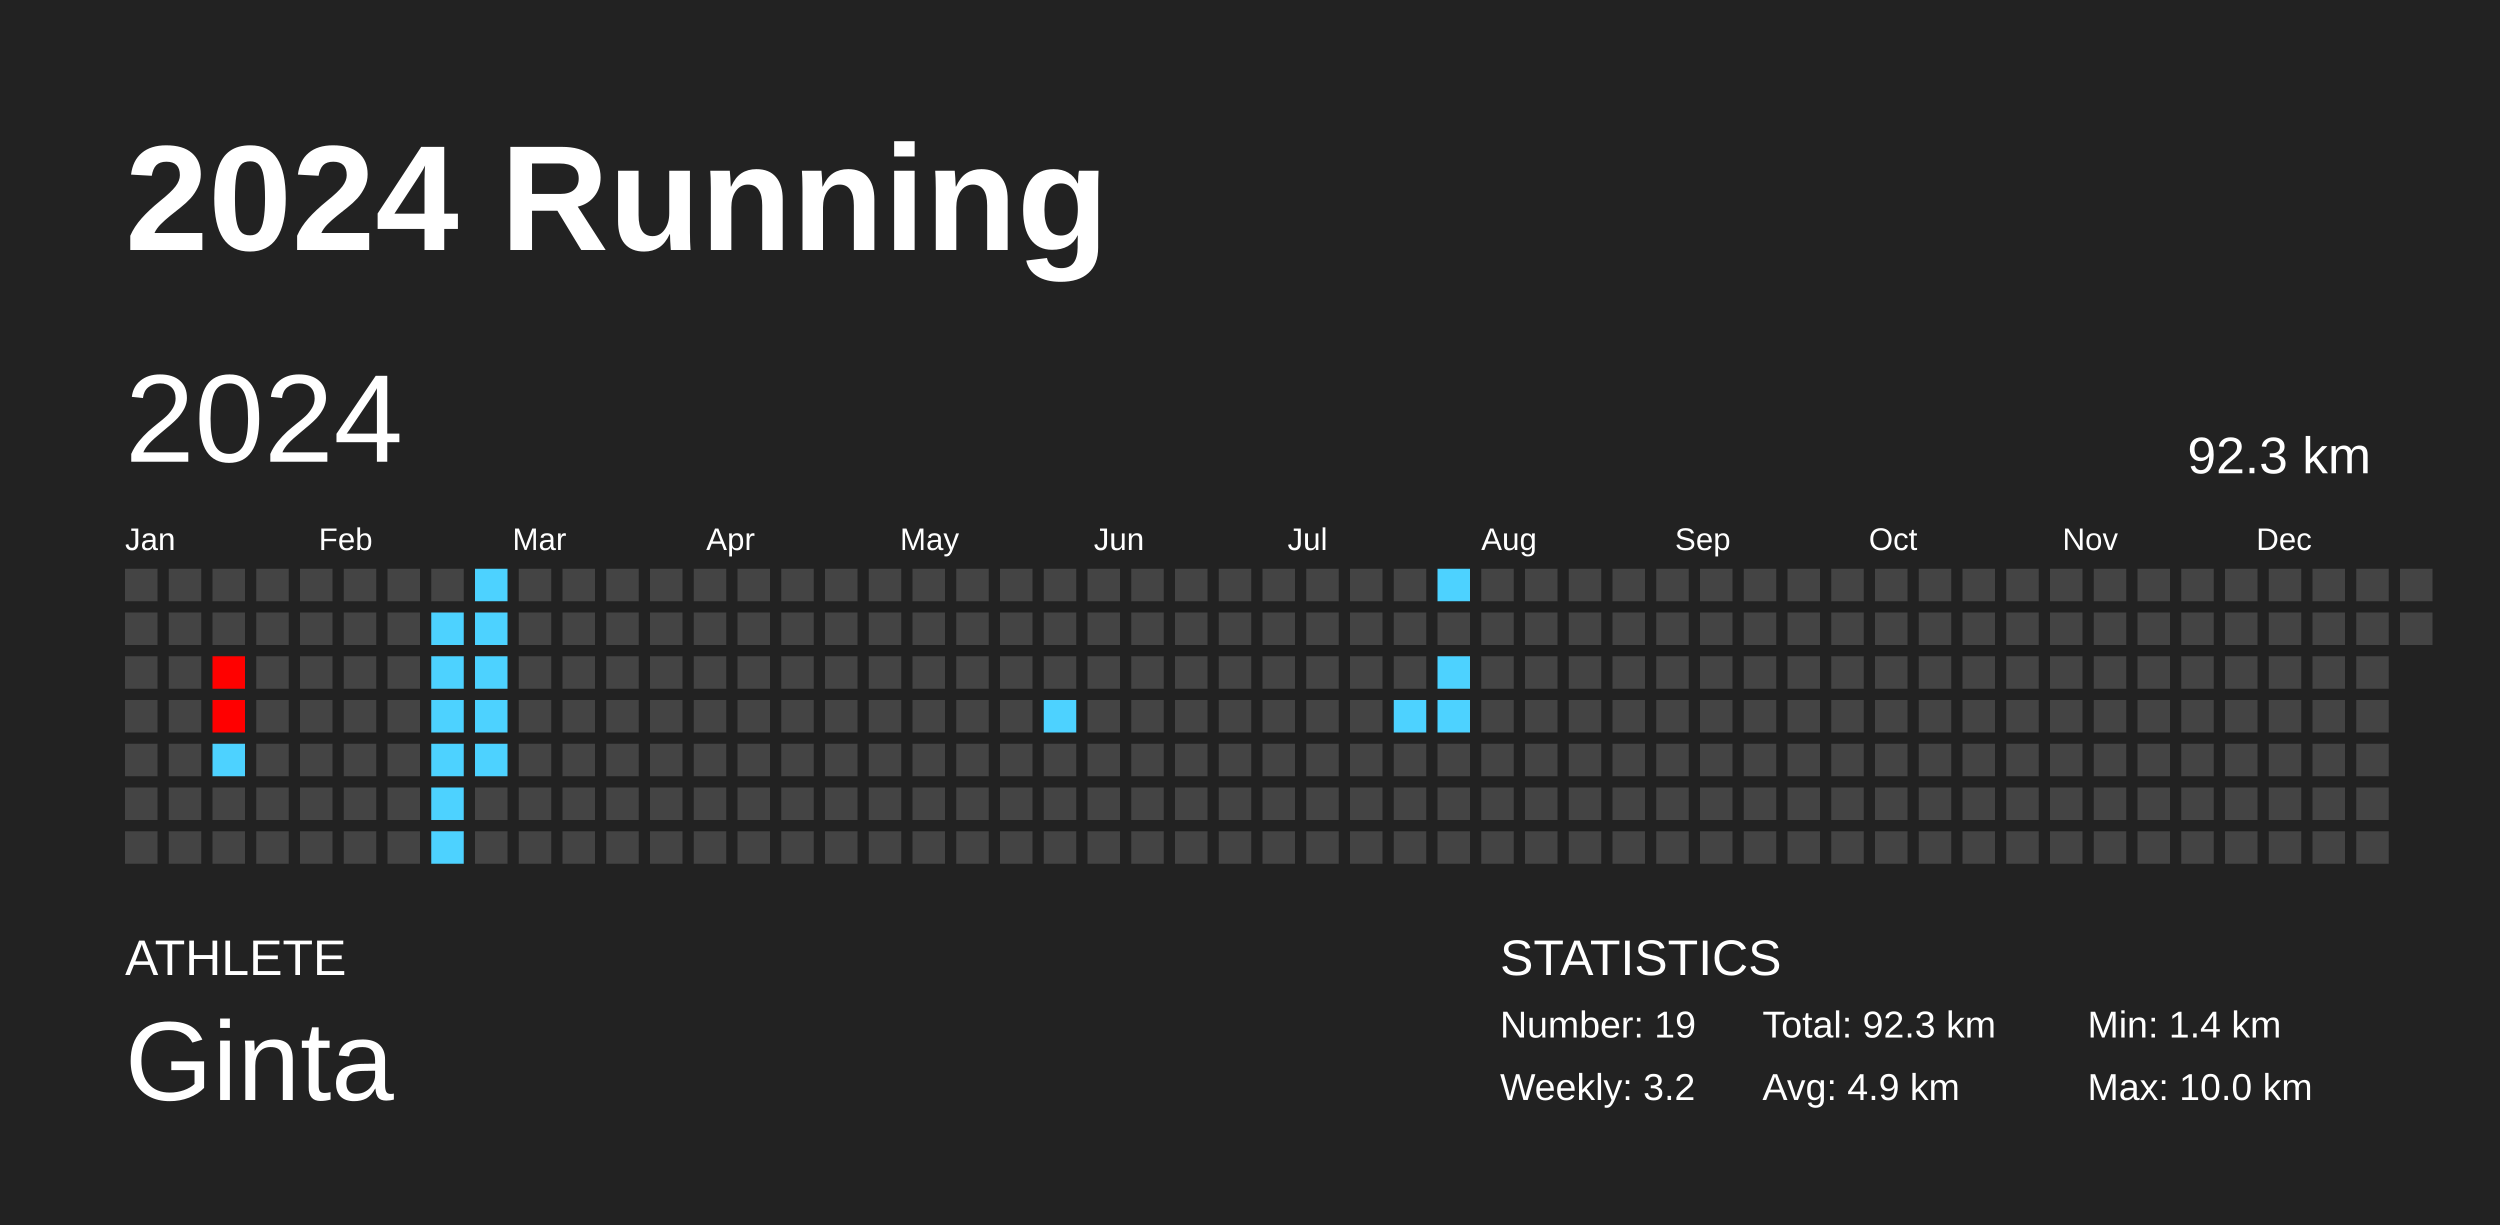
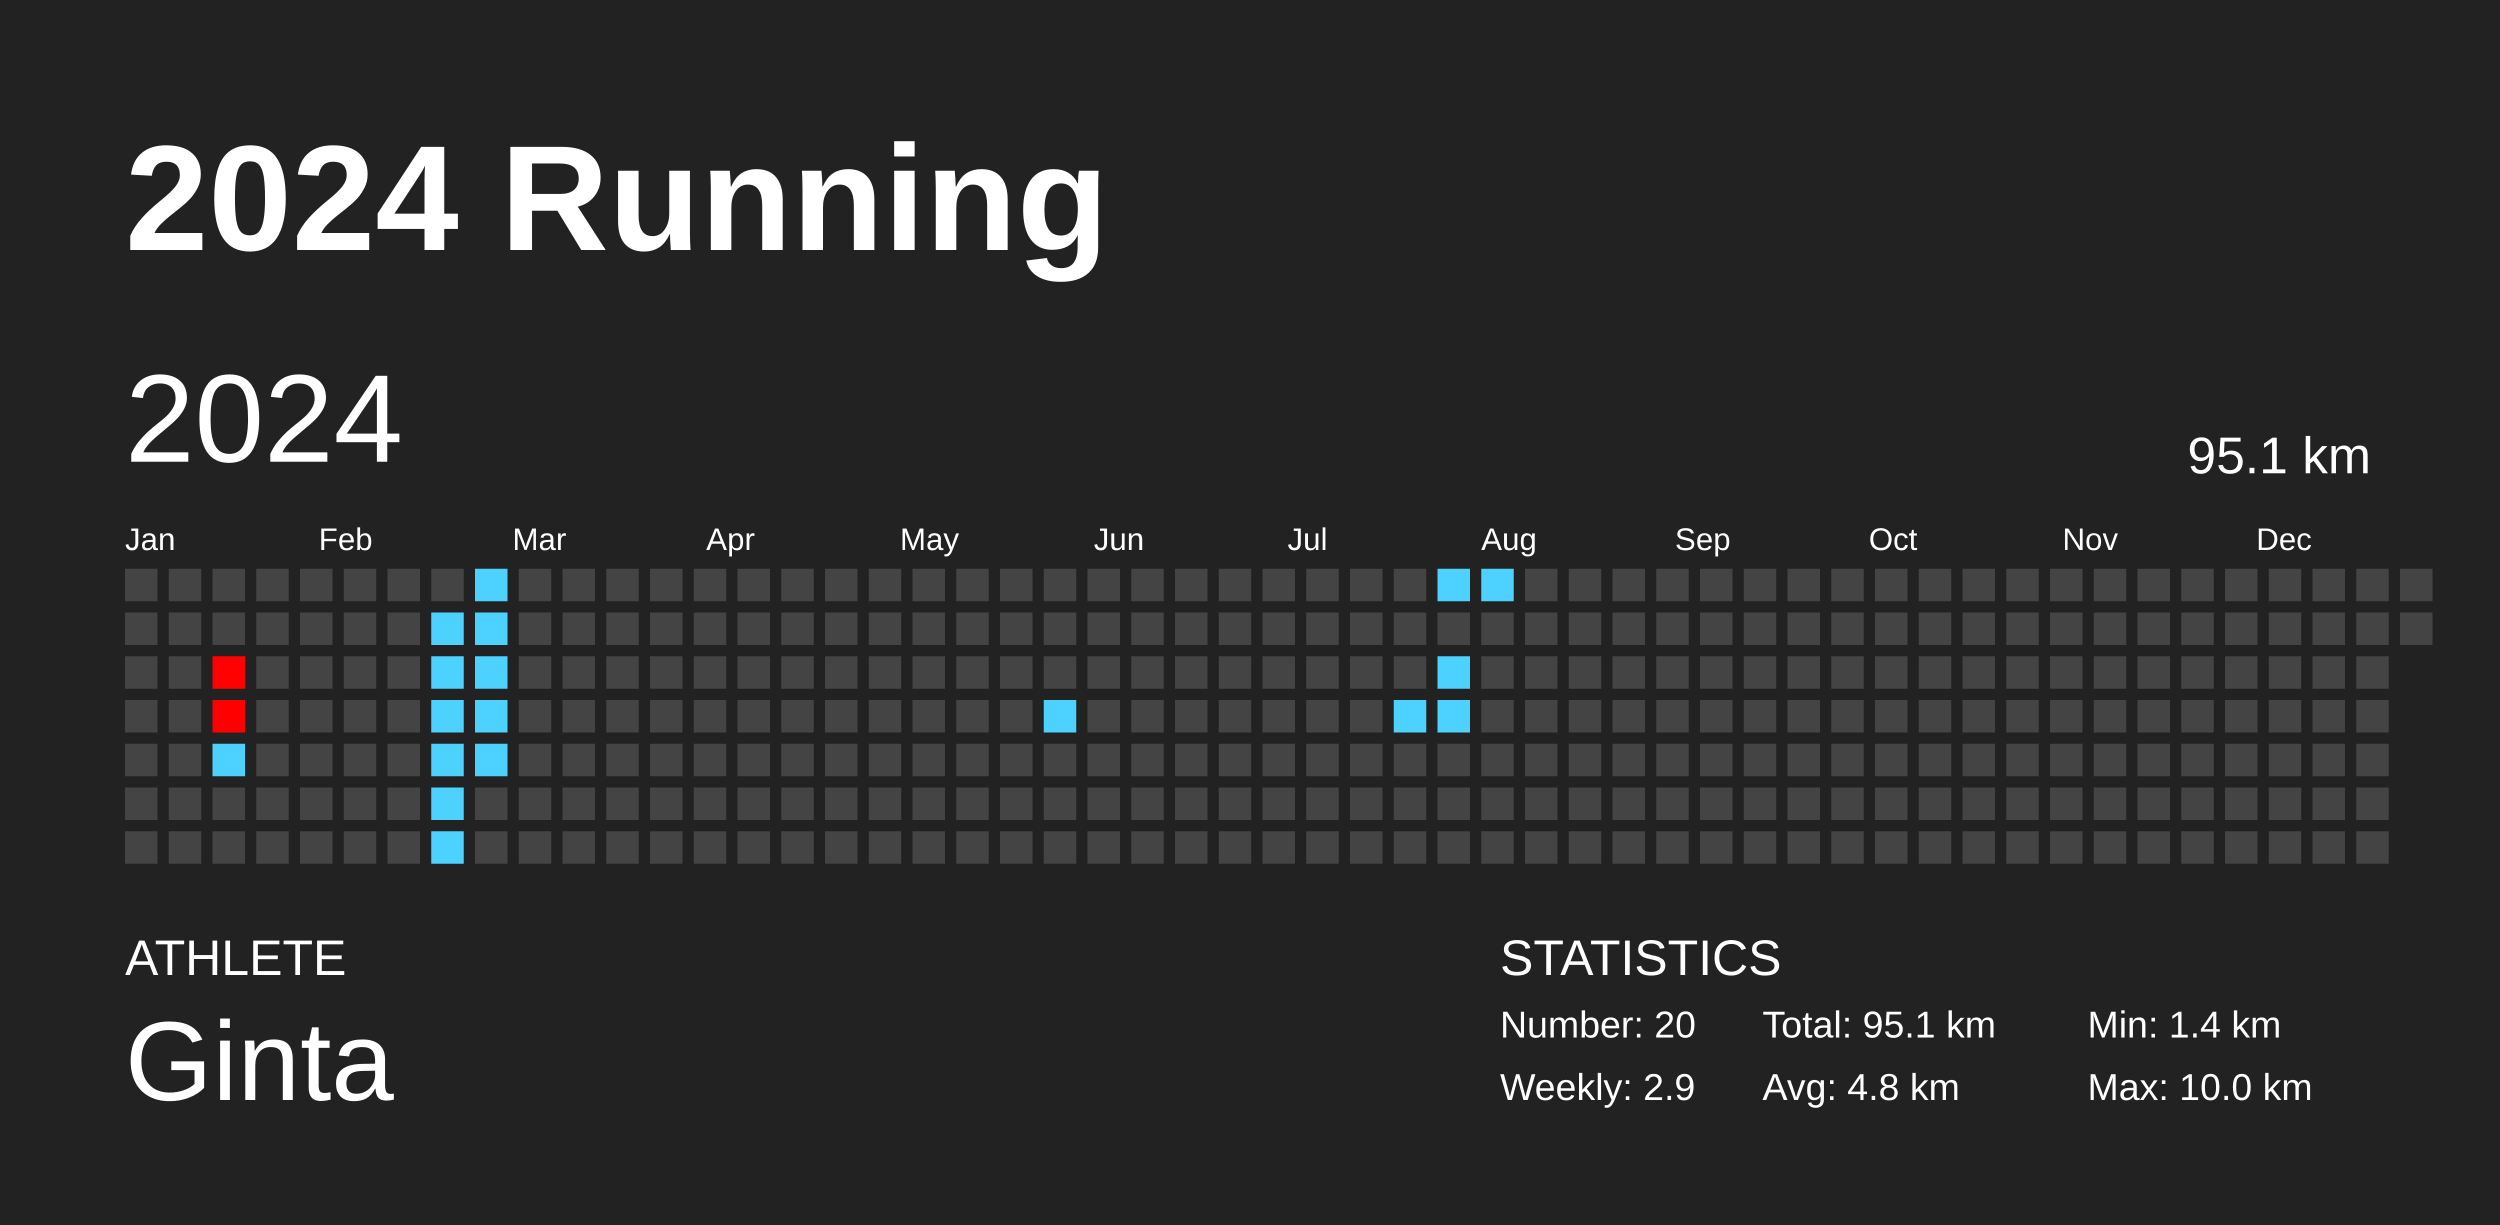
<svg xmlns="http://www.w3.org/2000/svg" baseProfile="full" height="98mm" version="1.1" viewBox="0,0,200,98" width="200mm">
  <defs />
  <rect fill="#222222" height="98" width="200" x="0" y="0" />
  <text fill="#FFFFFF" style="font-size:12px; font-family:Arial; font-weight:bold;" x="10" y="20">2024 Running</text>
  <text fill="#FFFFFF" style="font-size:4px; font-family:Arial" x="10" y="78">ATHLETE</text>
  <text fill="#FFFFFF" style="font-size:9px; font-family:Arial" x="10" y="88">Ginta</text>
  <text fill="#FFFFFF" style="font-size:4px; font-family:Arial" x="120" y="78">STATISTICS</text>
-   <text fill="#FFFFFF" style="font-size:3px; font-family:Arial" x="120" y="83">Number: 19</text>
-   <text fill="#FFFFFF" style="font-size:3px; font-family:Arial" x="120" y="88">Weekly: 3.2</text>
-   <text fill="#FFFFFF" style="font-size:3px; font-family:Arial" x="141" y="83">Total: 92.3 km</text>
-   <text fill="#FFFFFF" style="font-size:3px; font-family:Arial" x="141" y="88">Avg: 4.9 km</text>
+   <text fill="#FFFFFF" style="font-size:3px; font-family:Arial" x="120" y="83">Number: 20</text>
+   <text fill="#FFFFFF" style="font-size:3px; font-family:Arial" x="120" y="88">Weekly: 2.9</text>
+   <text fill="#FFFFFF" style="font-size:3px; font-family:Arial" x="141" y="83">Total: 95.1 km</text>
+   <text fill="#FFFFFF" style="font-size:3px; font-family:Arial" x="141" y="88">Avg: 4.8 km</text>
  <text fill="#FFFFFF" style="font-size:3px; font-family:Arial" x="167" y="83">Min: 1.4 km</text>
  <text fill="#FFFFFF" style="font-size:3px; font-family:Arial" x="167" y="88">Max: 10.0 km</text>
  <text dominant-baseline="hanging" fill="#FFFFFF" style="font-size:10.0px; font-family:Arial;" x="10" y="30">2024</text>
-   <text dominant-baseline="hanging" fill="#FFFFFF" style="font-size:4.125px; font-family:Arial;" x="175" y="35">92.3 km</text>
+   <text dominant-baseline="hanging" fill="#FFFFFF" style="font-size:4.125px; font-family:Arial;" x="175" y="35">95.1 km</text>
  <text fill="#FFFFFF" style="font-size:2.5px; font-family:Arial" x="10.0" y="44">Jan</text>
  <text fill="#FFFFFF" style="font-size:2.5px; font-family:Arial" x="25.5" y="44">Feb</text>
  <text fill="#FFFFFF" style="font-size:2.5px; font-family:Arial" x="41.0" y="44">Mar</text>
  <text fill="#FFFFFF" style="font-size:2.5px; font-family:Arial" x="56.5" y="44">Apr</text>
  <text fill="#FFFFFF" style="font-size:2.5px; font-family:Arial" x="72.0" y="44">May</text>
  <text fill="#FFFFFF" style="font-size:2.5px; font-family:Arial" x="87.5" y="44">Jun</text>
  <text fill="#FFFFFF" style="font-size:2.5px; font-family:Arial" x="103.0" y="44">Jul</text>
  <text fill="#FFFFFF" style="font-size:2.5px; font-family:Arial" x="118.5" y="44">Aug</text>
  <text fill="#FFFFFF" style="font-size:2.5px; font-family:Arial" x="134.0" y="44">Sep</text>
  <text fill="#FFFFFF" style="font-size:2.5px; font-family:Arial" x="149.5" y="44">Oct</text>
  <text fill="#FFFFFF" style="font-size:2.5px; font-family:Arial" x="165.0" y="44">Nov</text>
  <text fill="#FFFFFF" style="font-size:2.5px; font-family:Arial" x="180.5" y="44">Dec</text>
  <rect fill="#444444" height="2.6" width="2.6" x="10.0" y="45.5" />
  <rect fill="#444444" height="2.6" width="2.6" x="10.0" y="49.0" />
  <rect fill="#444444" height="2.6" width="2.6" x="10.0" y="52.5" />
  <rect fill="#444444" height="2.6" width="2.6" x="10.0" y="56.0" />
  <rect fill="#444444" height="2.6" width="2.6" x="10.0" y="59.5" />
  <rect fill="#444444" height="2.6" width="2.6" x="10.0" y="63.0" />
  <rect fill="#444444" height="2.6" width="2.6" x="10.0" y="66.5" />
  <rect fill="#444444" height="2.6" width="2.6" x="13.5" y="45.5" />
  <rect fill="#444444" height="2.6" width="2.6" x="13.5" y="49.0" />
  <rect fill="#444444" height="2.6" width="2.6" x="13.5" y="52.5" />
  <rect fill="#444444" height="2.6" width="2.6" x="13.5" y="56.0" />
  <rect fill="#444444" height="2.6" width="2.6" x="13.5" y="59.5" />
  <rect fill="#444444" height="2.6" width="2.6" x="13.5" y="63.0" />
  <rect fill="#444444" height="2.6" width="2.6" x="13.5" y="66.5" />
  <rect fill="#444444" height="2.6" width="2.6" x="17.0" y="45.5" />
  <rect fill="#444444" height="2.6" width="2.6" x="17.0" y="49.0" />
  <rect fill="#ff0100" height="2.6" width="2.6" x="17.0" y="52.5" />
  <rect fill="#ff0000" height="2.6" width="2.6" x="17.0" y="56.0" />
  <rect fill="#4dd2ff" height="2.6" width="2.6" x="17.0" y="59.5" />
  <rect fill="#444444" height="2.6" width="2.6" x="17.0" y="63.0" />
  <rect fill="#444444" height="2.6" width="2.6" x="17.0" y="66.5" />
  <rect fill="#444444" height="2.6" width="2.6" x="20.5" y="45.5" />
  <rect fill="#444444" height="2.6" width="2.6" x="20.5" y="49.0" />
  <rect fill="#444444" height="2.6" width="2.6" x="20.5" y="52.5" />
  <rect fill="#444444" height="2.6" width="2.6" x="20.5" y="56.0" />
  <rect fill="#444444" height="2.6" width="2.6" x="20.5" y="59.5" />
  <rect fill="#444444" height="2.6" width="2.6" x="20.5" y="63.0" />
  <rect fill="#444444" height="2.6" width="2.6" x="20.5" y="66.5" />
  <rect fill="#444444" height="2.6" width="2.6" x="24.0" y="45.5" />
  <rect fill="#444444" height="2.6" width="2.6" x="24.0" y="49.0" />
  <rect fill="#444444" height="2.6" width="2.6" x="24.0" y="52.5" />
  <rect fill="#444444" height="2.6" width="2.6" x="24.0" y="56.0" />
  <rect fill="#444444" height="2.6" width="2.6" x="24.0" y="59.5" />
  <rect fill="#444444" height="2.6" width="2.6" x="24.0" y="63.0" />
  <rect fill="#444444" height="2.6" width="2.6" x="24.0" y="66.5" />
  <rect fill="#444444" height="2.6" width="2.6" x="27.5" y="45.5" />
  <rect fill="#444444" height="2.6" width="2.6" x="27.5" y="49.0" />
  <rect fill="#444444" height="2.6" width="2.6" x="27.5" y="52.5" />
  <rect fill="#444444" height="2.6" width="2.6" x="27.5" y="56.0" />
  <rect fill="#444444" height="2.6" width="2.6" x="27.5" y="59.5" />
  <rect fill="#444444" height="2.6" width="2.6" x="27.5" y="63.0" />
  <rect fill="#444444" height="2.6" width="2.6" x="27.5" y="66.5" />
  <rect fill="#444444" height="2.6" width="2.6" x="31.0" y="45.5" />
  <rect fill="#444444" height="2.6" width="2.6" x="31.0" y="49.0" />
  <rect fill="#444444" height="2.6" width="2.6" x="31.0" y="52.5" />
  <rect fill="#444444" height="2.6" width="2.6" x="31.0" y="56.0" />
  <rect fill="#444444" height="2.6" width="2.6" x="31.0" y="59.5" />
  <rect fill="#444444" height="2.6" width="2.6" x="31.0" y="63.0" />
  <rect fill="#444444" height="2.6" width="2.6" x="31.0" y="66.5" />
  <rect fill="#444444" height="2.6" width="2.6" x="34.5" y="45.5" />
  <rect fill="#4dd2ff" height="2.6" width="2.6" x="34.5" y="49.0" />
  <rect fill="#4dd2ff" height="2.6" width="2.6" x="34.5" y="52.5" />
  <rect fill="#4dd2ff" height="2.6" width="2.6" x="34.5" y="56.0" />
  <rect fill="#4dd2ff" height="2.6" width="2.6" x="34.5" y="59.5" />
  <rect fill="#4dd2ff" height="2.6" width="2.6" x="34.5" y="63.0" />
  <rect fill="#4dd2ff" height="2.6" width="2.6" x="34.5" y="66.5" />
  <rect fill="#4dd2ff" height="2.6" width="2.6" x="38.0" y="45.5" />
  <rect fill="#4dd2ff" height="2.6" width="2.6" x="38.0" y="49.0" />
  <rect fill="#4dd2ff" height="2.6" width="2.6" x="38.0" y="52.5" />
  <rect fill="#4dd2ff" height="2.6" width="2.6" x="38.0" y="56.0" />
  <rect fill="#4dd2ff" height="2.6" width="2.6" x="38.0" y="59.5" />
  <rect fill="#444444" height="2.6" width="2.6" x="38.0" y="63.0" />
  <rect fill="#444444" height="2.6" width="2.6" x="38.0" y="66.5" />
  <rect fill="#444444" height="2.6" width="2.6" x="41.5" y="45.5" />
  <rect fill="#444444" height="2.6" width="2.6" x="41.5" y="49.0" />
  <rect fill="#444444" height="2.6" width="2.6" x="41.5" y="52.5" />
  <rect fill="#444444" height="2.6" width="2.6" x="41.5" y="56.0" />
  <rect fill="#444444" height="2.6" width="2.6" x="41.5" y="59.5" />
  <rect fill="#444444" height="2.6" width="2.6" x="41.5" y="63.0" />
  <rect fill="#444444" height="2.6" width="2.6" x="41.5" y="66.5" />
  <rect fill="#444444" height="2.6" width="2.6" x="45.0" y="45.5" />
  <rect fill="#444444" height="2.6" width="2.6" x="45.0" y="49.0" />
  <rect fill="#444444" height="2.6" width="2.6" x="45.0" y="52.5" />
  <rect fill="#444444" height="2.6" width="2.6" x="45.0" y="56.0" />
  <rect fill="#444444" height="2.6" width="2.6" x="45.0" y="59.5" />
  <rect fill="#444444" height="2.6" width="2.6" x="45.0" y="63.0" />
  <rect fill="#444444" height="2.6" width="2.6" x="45.0" y="66.5" />
  <rect fill="#444444" height="2.6" width="2.6" x="48.5" y="45.5" />
  <rect fill="#444444" height="2.6" width="2.6" x="48.5" y="49.0" />
  <rect fill="#444444" height="2.6" width="2.6" x="48.5" y="52.5" />
  <rect fill="#444444" height="2.6" width="2.6" x="48.5" y="56.0" />
  <rect fill="#444444" height="2.6" width="2.6" x="48.5" y="59.5" />
  <rect fill="#444444" height="2.6" width="2.6" x="48.5" y="63.0" />
  <rect fill="#444444" height="2.6" width="2.6" x="48.5" y="66.5" />
  <rect fill="#444444" height="2.6" width="2.6" x="52.0" y="45.5" />
  <rect fill="#444444" height="2.6" width="2.6" x="52.0" y="49.0" />
  <rect fill="#444444" height="2.6" width="2.6" x="52.0" y="52.5" />
  <rect fill="#444444" height="2.6" width="2.6" x="52.0" y="56.0" />
  <rect fill="#444444" height="2.6" width="2.6" x="52.0" y="59.5" />
  <rect fill="#444444" height="2.6" width="2.6" x="52.0" y="63.0" />
  <rect fill="#444444" height="2.6" width="2.6" x="52.0" y="66.5" />
  <rect fill="#444444" height="2.6" width="2.6" x="55.5" y="45.5" />
  <rect fill="#444444" height="2.6" width="2.6" x="55.5" y="49.0" />
  <rect fill="#444444" height="2.6" width="2.6" x="55.5" y="52.5" />
  <rect fill="#444444" height="2.6" width="2.6" x="55.5" y="56.0" />
  <rect fill="#444444" height="2.6" width="2.6" x="55.5" y="59.5" />
  <rect fill="#444444" height="2.6" width="2.6" x="55.5" y="63.0" />
  <rect fill="#444444" height="2.6" width="2.6" x="55.5" y="66.5" />
  <rect fill="#444444" height="2.6" width="2.6" x="59.0" y="45.5" />
  <rect fill="#444444" height="2.6" width="2.6" x="59.0" y="49.0" />
  <rect fill="#444444" height="2.6" width="2.6" x="59.0" y="52.5" />
  <rect fill="#444444" height="2.6" width="2.6" x="59.0" y="56.0" />
  <rect fill="#444444" height="2.6" width="2.6" x="59.0" y="59.5" />
  <rect fill="#444444" height="2.6" width="2.6" x="59.0" y="63.0" />
  <rect fill="#444444" height="2.6" width="2.6" x="59.0" y="66.5" />
  <rect fill="#444444" height="2.6" width="2.6" x="62.5" y="45.5" />
  <rect fill="#444444" height="2.6" width="2.6" x="62.5" y="49.0" />
  <rect fill="#444444" height="2.6" width="2.6" x="62.5" y="52.5" />
  <rect fill="#444444" height="2.6" width="2.6" x="62.5" y="56.0" />
  <rect fill="#444444" height="2.6" width="2.6" x="62.5" y="59.5" />
  <rect fill="#444444" height="2.6" width="2.6" x="62.5" y="63.0" />
  <rect fill="#444444" height="2.6" width="2.6" x="62.5" y="66.5" />
  <rect fill="#444444" height="2.6" width="2.6" x="66.0" y="45.5" />
  <rect fill="#444444" height="2.6" width="2.6" x="66.0" y="49.0" />
  <rect fill="#444444" height="2.6" width="2.6" x="66.0" y="52.5" />
  <rect fill="#444444" height="2.6" width="2.6" x="66.0" y="56.0" />
  <rect fill="#444444" height="2.6" width="2.6" x="66.0" y="59.5" />
  <rect fill="#444444" height="2.6" width="2.6" x="66.0" y="63.0" />
  <rect fill="#444444" height="2.6" width="2.6" x="66.0" y="66.5" />
  <rect fill="#444444" height="2.6" width="2.6" x="69.5" y="45.5" />
  <rect fill="#444444" height="2.6" width="2.6" x="69.5" y="49.0" />
  <rect fill="#444444" height="2.6" width="2.6" x="69.5" y="52.5" />
  <rect fill="#444444" height="2.6" width="2.6" x="69.5" y="56.0" />
  <rect fill="#444444" height="2.6" width="2.6" x="69.5" y="59.5" />
  <rect fill="#444444" height="2.6" width="2.6" x="69.5" y="63.0" />
  <rect fill="#444444" height="2.6" width="2.6" x="69.5" y="66.5" />
  <rect fill="#444444" height="2.6" width="2.6" x="73.0" y="45.5" />
  <rect fill="#444444" height="2.6" width="2.6" x="73.0" y="49.0" />
  <rect fill="#444444" height="2.6" width="2.6" x="73.0" y="52.5" />
  <rect fill="#444444" height="2.6" width="2.6" x="73.0" y="56.0" />
  <rect fill="#444444" height="2.6" width="2.6" x="73.0" y="59.5" />
  <rect fill="#444444" height="2.6" width="2.6" x="73.0" y="63.0" />
  <rect fill="#444444" height="2.6" width="2.6" x="73.0" y="66.5" />
  <rect fill="#444444" height="2.6" width="2.6" x="76.5" y="45.5" />
  <rect fill="#444444" height="2.6" width="2.6" x="76.5" y="49.0" />
  <rect fill="#444444" height="2.6" width="2.6" x="76.5" y="52.5" />
  <rect fill="#444444" height="2.6" width="2.6" x="76.5" y="56.0" />
  <rect fill="#444444" height="2.6" width="2.6" x="76.5" y="59.5" />
  <rect fill="#444444" height="2.6" width="2.6" x="76.5" y="63.0" />
  <rect fill="#444444" height="2.6" width="2.6" x="76.5" y="66.5" />
  <rect fill="#444444" height="2.6" width="2.6" x="80.0" y="45.5" />
  <rect fill="#444444" height="2.6" width="2.6" x="80.0" y="49.0" />
  <rect fill="#444444" height="2.6" width="2.6" x="80.0" y="52.5" />
  <rect fill="#444444" height="2.6" width="2.6" x="80.0" y="56.0" />
  <rect fill="#444444" height="2.6" width="2.6" x="80.0" y="59.5" />
  <rect fill="#444444" height="2.6" width="2.6" x="80.0" y="63.0" />
  <rect fill="#444444" height="2.6" width="2.6" x="80.0" y="66.5" />
  <rect fill="#444444" height="2.6" width="2.6" x="83.5" y="45.5" />
  <rect fill="#444444" height="2.6" width="2.6" x="83.5" y="49.0" />
  <rect fill="#444444" height="2.6" width="2.6" x="83.5" y="52.5" />
  <rect fill="#4dd2ff" height="2.6" width="2.6" x="83.5" y="56.0" />
  <rect fill="#444444" height="2.6" width="2.6" x="83.5" y="59.5" />
  <rect fill="#444444" height="2.6" width="2.6" x="83.5" y="63.0" />
  <rect fill="#444444" height="2.6" width="2.6" x="83.5" y="66.5" />
  <rect fill="#444444" height="2.6" width="2.6" x="87.0" y="45.5" />
  <rect fill="#444444" height="2.6" width="2.6" x="87.0" y="49.0" />
  <rect fill="#444444" height="2.6" width="2.6" x="87.0" y="52.5" />
  <rect fill="#444444" height="2.6" width="2.6" x="87.0" y="56.0" />
  <rect fill="#444444" height="2.6" width="2.6" x="87.0" y="59.5" />
  <rect fill="#444444" height="2.6" width="2.6" x="87.0" y="63.0" />
  <rect fill="#444444" height="2.6" width="2.6" x="87.0" y="66.5" />
  <rect fill="#444444" height="2.6" width="2.6" x="90.5" y="45.5" />
  <rect fill="#444444" height="2.6" width="2.6" x="90.5" y="49.0" />
  <rect fill="#444444" height="2.6" width="2.6" x="90.5" y="52.5" />
  <rect fill="#444444" height="2.6" width="2.6" x="90.5" y="56.0" />
  <rect fill="#444444" height="2.6" width="2.6" x="90.5" y="59.5" />
  <rect fill="#444444" height="2.6" width="2.6" x="90.5" y="63.0" />
  <rect fill="#444444" height="2.6" width="2.6" x="90.5" y="66.5" />
  <rect fill="#444444" height="2.6" width="2.6" x="94.0" y="45.5" />
  <rect fill="#444444" height="2.6" width="2.6" x="94.0" y="49.0" />
  <rect fill="#444444" height="2.6" width="2.6" x="94.0" y="52.5" />
  <rect fill="#444444" height="2.6" width="2.6" x="94.0" y="56.0" />
  <rect fill="#444444" height="2.6" width="2.6" x="94.0" y="59.5" />
  <rect fill="#444444" height="2.6" width="2.6" x="94.0" y="63.0" />
  <rect fill="#444444" height="2.6" width="2.6" x="94.0" y="66.5" />
  <rect fill="#444444" height="2.6" width="2.6" x="97.5" y="45.5" />
  <rect fill="#444444" height="2.6" width="2.6" x="97.5" y="49.0" />
  <rect fill="#444444" height="2.6" width="2.6" x="97.5" y="52.5" />
  <rect fill="#444444" height="2.6" width="2.6" x="97.5" y="56.0" />
  <rect fill="#444444" height="2.6" width="2.6" x="97.5" y="59.5" />
  <rect fill="#444444" height="2.6" width="2.6" x="97.5" y="63.0" />
  <rect fill="#444444" height="2.6" width="2.6" x="97.5" y="66.5" />
  <rect fill="#444444" height="2.6" width="2.6" x="101.0" y="45.5" />
  <rect fill="#444444" height="2.6" width="2.6" x="101.0" y="49.0" />
  <rect fill="#444444" height="2.6" width="2.6" x="101.0" y="52.5" />
  <rect fill="#444444" height="2.6" width="2.6" x="101.0" y="56.0" />
  <rect fill="#444444" height="2.6" width="2.6" x="101.0" y="59.5" />
  <rect fill="#444444" height="2.6" width="2.6" x="101.0" y="63.0" />
  <rect fill="#444444" height="2.6" width="2.6" x="101.0" y="66.5" />
  <rect fill="#444444" height="2.6" width="2.6" x="104.5" y="45.5" />
  <rect fill="#444444" height="2.6" width="2.6" x="104.5" y="49.0" />
  <rect fill="#444444" height="2.6" width="2.6" x="104.5" y="52.5" />
  <rect fill="#444444" height="2.6" width="2.6" x="104.5" y="56.0" />
  <rect fill="#444444" height="2.6" width="2.6" x="104.5" y="59.5" />
  <rect fill="#444444" height="2.6" width="2.6" x="104.5" y="63.0" />
  <rect fill="#444444" height="2.6" width="2.6" x="104.5" y="66.5" />
  <rect fill="#444444" height="2.6" width="2.6" x="108.0" y="45.5" />
  <rect fill="#444444" height="2.6" width="2.6" x="108.0" y="49.0" />
  <rect fill="#444444" height="2.6" width="2.6" x="108.0" y="52.5" />
  <rect fill="#444444" height="2.6" width="2.6" x="108.0" y="56.0" />
  <rect fill="#444444" height="2.6" width="2.6" x="108.0" y="59.5" />
  <rect fill="#444444" height="2.6" width="2.6" x="108.0" y="63.0" />
  <rect fill="#444444" height="2.6" width="2.6" x="108.0" y="66.5" />
  <rect fill="#444444" height="2.6" width="2.6" x="111.5" y="45.5" />
  <rect fill="#444444" height="2.6" width="2.6" x="111.5" y="49.0" />
  <rect fill="#444444" height="2.6" width="2.6" x="111.5" y="52.5" />
  <rect fill="#4dd2ff" height="2.6" width="2.6" x="111.5" y="56.0" />
  <rect fill="#444444" height="2.6" width="2.6" x="111.5" y="59.5" />
  <rect fill="#444444" height="2.6" width="2.6" x="111.5" y="63.0" />
  <rect fill="#444444" height="2.6" width="2.6" x="111.5" y="66.5" />
  <rect fill="#4dd2ff" height="2.6" width="2.6" x="115.0" y="45.5" />
  <rect fill="#444444" height="2.6" width="2.6" x="115.0" y="49.0" />
  <rect fill="#4dd2ff" height="2.6" width="2.6" x="115.0" y="52.5" />
  <rect fill="#4dd2ff" height="2.6" width="2.6" x="115.0" y="56.0" />
  <rect fill="#444444" height="2.6" width="2.6" x="115.0" y="59.5" />
  <rect fill="#444444" height="2.6" width="2.6" x="115.0" y="63.0" />
  <rect fill="#444444" height="2.6" width="2.6" x="115.0" y="66.5" />
-   <rect fill="#444444" height="2.6" width="2.6" x="118.5" y="45.5" />
+   <rect fill="#4dd2ff" height="2.6" width="2.6" x="118.5" y="45.5" />
  <rect fill="#444444" height="2.6" width="2.6" x="118.5" y="49.0" />
  <rect fill="#444444" height="2.6" width="2.6" x="118.5" y="52.5" />
  <rect fill="#444444" height="2.6" width="2.6" x="118.5" y="56.0" />
  <rect fill="#444444" height="2.6" width="2.6" x="118.5" y="59.5" />
  <rect fill="#444444" height="2.6" width="2.6" x="118.5" y="63.0" />
  <rect fill="#444444" height="2.6" width="2.6" x="118.5" y="66.5" />
  <rect fill="#444444" height="2.6" width="2.6" x="122.0" y="45.5" />
  <rect fill="#444444" height="2.6" width="2.6" x="122.0" y="49.0" />
  <rect fill="#444444" height="2.6" width="2.6" x="122.0" y="52.5" />
  <rect fill="#444444" height="2.6" width="2.6" x="122.0" y="56.0" />
  <rect fill="#444444" height="2.6" width="2.6" x="122.0" y="59.5" />
  <rect fill="#444444" height="2.6" width="2.6" x="122.0" y="63.0" />
  <rect fill="#444444" height="2.6" width="2.6" x="122.0" y="66.5" />
  <rect fill="#444444" height="2.6" width="2.6" x="125.5" y="45.5" />
  <rect fill="#444444" height="2.6" width="2.6" x="125.5" y="49.0" />
  <rect fill="#444444" height="2.6" width="2.6" x="125.5" y="52.5" />
  <rect fill="#444444" height="2.6" width="2.6" x="125.5" y="56.0" />
  <rect fill="#444444" height="2.6" width="2.6" x="125.5" y="59.5" />
  <rect fill="#444444" height="2.6" width="2.6" x="125.5" y="63.0" />
  <rect fill="#444444" height="2.6" width="2.6" x="125.5" y="66.5" />
  <rect fill="#444444" height="2.6" width="2.6" x="129.0" y="45.5" />
  <rect fill="#444444" height="2.6" width="2.6" x="129.0" y="49.0" />
  <rect fill="#444444" height="2.6" width="2.6" x="129.0" y="52.5" />
  <rect fill="#444444" height="2.6" width="2.6" x="129.0" y="56.0" />
  <rect fill="#444444" height="2.6" width="2.6" x="129.0" y="59.5" />
  <rect fill="#444444" height="2.6" width="2.6" x="129.0" y="63.0" />
  <rect fill="#444444" height="2.6" width="2.6" x="129.0" y="66.5" />
  <rect fill="#444444" height="2.6" width="2.6" x="132.5" y="45.5" />
  <rect fill="#444444" height="2.6" width="2.6" x="132.5" y="49.0" />
  <rect fill="#444444" height="2.6" width="2.6" x="132.5" y="52.5" />
  <rect fill="#444444" height="2.6" width="2.6" x="132.5" y="56.0" />
  <rect fill="#444444" height="2.6" width="2.6" x="132.5" y="59.5" />
  <rect fill="#444444" height="2.6" width="2.6" x="132.5" y="63.0" />
  <rect fill="#444444" height="2.6" width="2.6" x="132.5" y="66.5" />
  <rect fill="#444444" height="2.6" width="2.6" x="136.0" y="45.5" />
  <rect fill="#444444" height="2.6" width="2.6" x="136.0" y="49.0" />
  <rect fill="#444444" height="2.6" width="2.6" x="136.0" y="52.5" />
  <rect fill="#444444" height="2.6" width="2.6" x="136.0" y="56.0" />
  <rect fill="#444444" height="2.6" width="2.6" x="136.0" y="59.5" />
  <rect fill="#444444" height="2.6" width="2.6" x="136.0" y="63.0" />
  <rect fill="#444444" height="2.6" width="2.6" x="136.0" y="66.5" />
  <rect fill="#444444" height="2.6" width="2.6" x="139.5" y="45.5" />
  <rect fill="#444444" height="2.6" width="2.6" x="139.5" y="49.0" />
  <rect fill="#444444" height="2.6" width="2.6" x="139.5" y="52.5" />
  <rect fill="#444444" height="2.6" width="2.6" x="139.5" y="56.0" />
  <rect fill="#444444" height="2.6" width="2.6" x="139.5" y="59.5" />
  <rect fill="#444444" height="2.6" width="2.6" x="139.5" y="63.0" />
  <rect fill="#444444" height="2.6" width="2.6" x="139.5" y="66.5" />
  <rect fill="#444444" height="2.6" width="2.6" x="143.0" y="45.5" />
  <rect fill="#444444" height="2.6" width="2.6" x="143.0" y="49.0" />
  <rect fill="#444444" height="2.6" width="2.6" x="143.0" y="52.5" />
  <rect fill="#444444" height="2.6" width="2.6" x="143.0" y="56.0" />
  <rect fill="#444444" height="2.6" width="2.6" x="143.0" y="59.5" />
  <rect fill="#444444" height="2.6" width="2.6" x="143.0" y="63.0" />
  <rect fill="#444444" height="2.6" width="2.6" x="143.0" y="66.5" />
  <rect fill="#444444" height="2.6" width="2.6" x="146.5" y="45.5" />
  <rect fill="#444444" height="2.6" width="2.6" x="146.5" y="49.0" />
  <rect fill="#444444" height="2.6" width="2.6" x="146.5" y="52.5" />
  <rect fill="#444444" height="2.6" width="2.6" x="146.5" y="56.0" />
  <rect fill="#444444" height="2.6" width="2.6" x="146.5" y="59.5" />
  <rect fill="#444444" height="2.6" width="2.6" x="146.5" y="63.0" />
  <rect fill="#444444" height="2.6" width="2.6" x="146.5" y="66.5" />
  <rect fill="#444444" height="2.6" width="2.6" x="150.0" y="45.5" />
  <rect fill="#444444" height="2.6" width="2.6" x="150.0" y="49.0" />
  <rect fill="#444444" height="2.6" width="2.6" x="150.0" y="52.5" />
  <rect fill="#444444" height="2.6" width="2.6" x="150.0" y="56.0" />
  <rect fill="#444444" height="2.6" width="2.6" x="150.0" y="59.5" />
  <rect fill="#444444" height="2.6" width="2.6" x="150.0" y="63.0" />
  <rect fill="#444444" height="2.6" width="2.6" x="150.0" y="66.5" />
  <rect fill="#444444" height="2.6" width="2.6" x="153.5" y="45.5" />
  <rect fill="#444444" height="2.6" width="2.6" x="153.5" y="49.0" />
  <rect fill="#444444" height="2.6" width="2.6" x="153.5" y="52.5" />
  <rect fill="#444444" height="2.6" width="2.6" x="153.5" y="56.0" />
  <rect fill="#444444" height="2.6" width="2.6" x="153.5" y="59.5" />
  <rect fill="#444444" height="2.6" width="2.6" x="153.5" y="63.0" />
  <rect fill="#444444" height="2.6" width="2.6" x="153.5" y="66.5" />
  <rect fill="#444444" height="2.6" width="2.6" x="157.0" y="45.5" />
  <rect fill="#444444" height="2.6" width="2.6" x="157.0" y="49.0" />
  <rect fill="#444444" height="2.6" width="2.6" x="157.0" y="52.5" />
  <rect fill="#444444" height="2.6" width="2.6" x="157.0" y="56.0" />
  <rect fill="#444444" height="2.6" width="2.6" x="157.0" y="59.5" />
  <rect fill="#444444" height="2.6" width="2.6" x="157.0" y="63.0" />
  <rect fill="#444444" height="2.6" width="2.6" x="157.0" y="66.5" />
  <rect fill="#444444" height="2.6" width="2.6" x="160.5" y="45.5" />
  <rect fill="#444444" height="2.6" width="2.6" x="160.5" y="49.0" />
  <rect fill="#444444" height="2.6" width="2.6" x="160.5" y="52.5" />
  <rect fill="#444444" height="2.6" width="2.6" x="160.5" y="56.0" />
  <rect fill="#444444" height="2.6" width="2.6" x="160.5" y="59.5" />
  <rect fill="#444444" height="2.6" width="2.6" x="160.5" y="63.0" />
  <rect fill="#444444" height="2.6" width="2.6" x="160.5" y="66.5" />
  <rect fill="#444444" height="2.6" width="2.6" x="164.0" y="45.5" />
  <rect fill="#444444" height="2.6" width="2.6" x="164.0" y="49.0" />
  <rect fill="#444444" height="2.6" width="2.6" x="164.0" y="52.5" />
  <rect fill="#444444" height="2.6" width="2.6" x="164.0" y="56.0" />
  <rect fill="#444444" height="2.6" width="2.6" x="164.0" y="59.5" />
  <rect fill="#444444" height="2.6" width="2.6" x="164.0" y="63.0" />
  <rect fill="#444444" height="2.6" width="2.6" x="164.0" y="66.5" />
  <rect fill="#444444" height="2.6" width="2.6" x="167.5" y="45.5" />
  <rect fill="#444444" height="2.6" width="2.6" x="167.5" y="49.0" />
  <rect fill="#444444" height="2.6" width="2.6" x="167.5" y="52.5" />
  <rect fill="#444444" height="2.6" width="2.6" x="167.5" y="56.0" />
  <rect fill="#444444" height="2.6" width="2.6" x="167.5" y="59.5" />
  <rect fill="#444444" height="2.6" width="2.6" x="167.5" y="63.0" />
  <rect fill="#444444" height="2.6" width="2.6" x="167.5" y="66.5" />
  <rect fill="#444444" height="2.6" width="2.6" x="171.0" y="45.5" />
  <rect fill="#444444" height="2.6" width="2.6" x="171.0" y="49.0" />
  <rect fill="#444444" height="2.6" width="2.6" x="171.0" y="52.5" />
  <rect fill="#444444" height="2.6" width="2.6" x="171.0" y="56.0" />
  <rect fill="#444444" height="2.6" width="2.6" x="171.0" y="59.5" />
  <rect fill="#444444" height="2.6" width="2.6" x="171.0" y="63.0" />
  <rect fill="#444444" height="2.6" width="2.6" x="171.0" y="66.5" />
  <rect fill="#444444" height="2.6" width="2.6" x="174.5" y="45.5" />
  <rect fill="#444444" height="2.6" width="2.6" x="174.5" y="49.0" />
  <rect fill="#444444" height="2.6" width="2.6" x="174.5" y="52.5" />
  <rect fill="#444444" height="2.6" width="2.6" x="174.5" y="56.0" />
  <rect fill="#444444" height="2.6" width="2.6" x="174.5" y="59.5" />
  <rect fill="#444444" height="2.6" width="2.6" x="174.5" y="63.0" />
  <rect fill="#444444" height="2.6" width="2.6" x="174.5" y="66.5" />
  <rect fill="#444444" height="2.6" width="2.6" x="178.0" y="45.5" />
  <rect fill="#444444" height="2.6" width="2.6" x="178.0" y="49.0" />
  <rect fill="#444444" height="2.6" width="2.6" x="178.0" y="52.5" />
  <rect fill="#444444" height="2.6" width="2.6" x="178.0" y="56.0" />
  <rect fill="#444444" height="2.6" width="2.6" x="178.0" y="59.5" />
  <rect fill="#444444" height="2.6" width="2.6" x="178.0" y="63.0" />
  <rect fill="#444444" height="2.6" width="2.6" x="178.0" y="66.5" />
  <rect fill="#444444" height="2.6" width="2.6" x="181.5" y="45.5" />
  <rect fill="#444444" height="2.6" width="2.6" x="181.5" y="49.0" />
  <rect fill="#444444" height="2.6" width="2.6" x="181.5" y="52.5" />
  <rect fill="#444444" height="2.6" width="2.6" x="181.5" y="56.0" />
  <rect fill="#444444" height="2.6" width="2.6" x="181.5" y="59.5" />
  <rect fill="#444444" height="2.6" width="2.6" x="181.5" y="63.0" />
  <rect fill="#444444" height="2.6" width="2.6" x="181.5" y="66.5" />
  <rect fill="#444444" height="2.6" width="2.6" x="185.0" y="45.5" />
  <rect fill="#444444" height="2.6" width="2.6" x="185.0" y="49.0" />
  <rect fill="#444444" height="2.6" width="2.6" x="185.0" y="52.5" />
  <rect fill="#444444" height="2.6" width="2.6" x="185.0" y="56.0" />
  <rect fill="#444444" height="2.6" width="2.6" x="185.0" y="59.5" />
  <rect fill="#444444" height="2.6" width="2.6" x="185.0" y="63.0" />
  <rect fill="#444444" height="2.6" width="2.6" x="185.0" y="66.5" />
  <rect fill="#444444" height="2.6" width="2.6" x="188.5" y="45.5" />
  <rect fill="#444444" height="2.6" width="2.6" x="188.5" y="49.0" />
  <rect fill="#444444" height="2.6" width="2.6" x="188.5" y="52.5" />
  <rect fill="#444444" height="2.6" width="2.6" x="188.5" y="56.0" />
  <rect fill="#444444" height="2.6" width="2.6" x="188.5" y="59.5" />
  <rect fill="#444444" height="2.6" width="2.6" x="188.5" y="63.0" />
  <rect fill="#444444" height="2.6" width="2.6" x="188.5" y="66.5" />
  <rect fill="#444444" height="2.6" width="2.6" x="192.0" y="45.5" />
  <rect fill="#444444" height="2.6" width="2.6" x="192.0" y="49.0" />
</svg>
